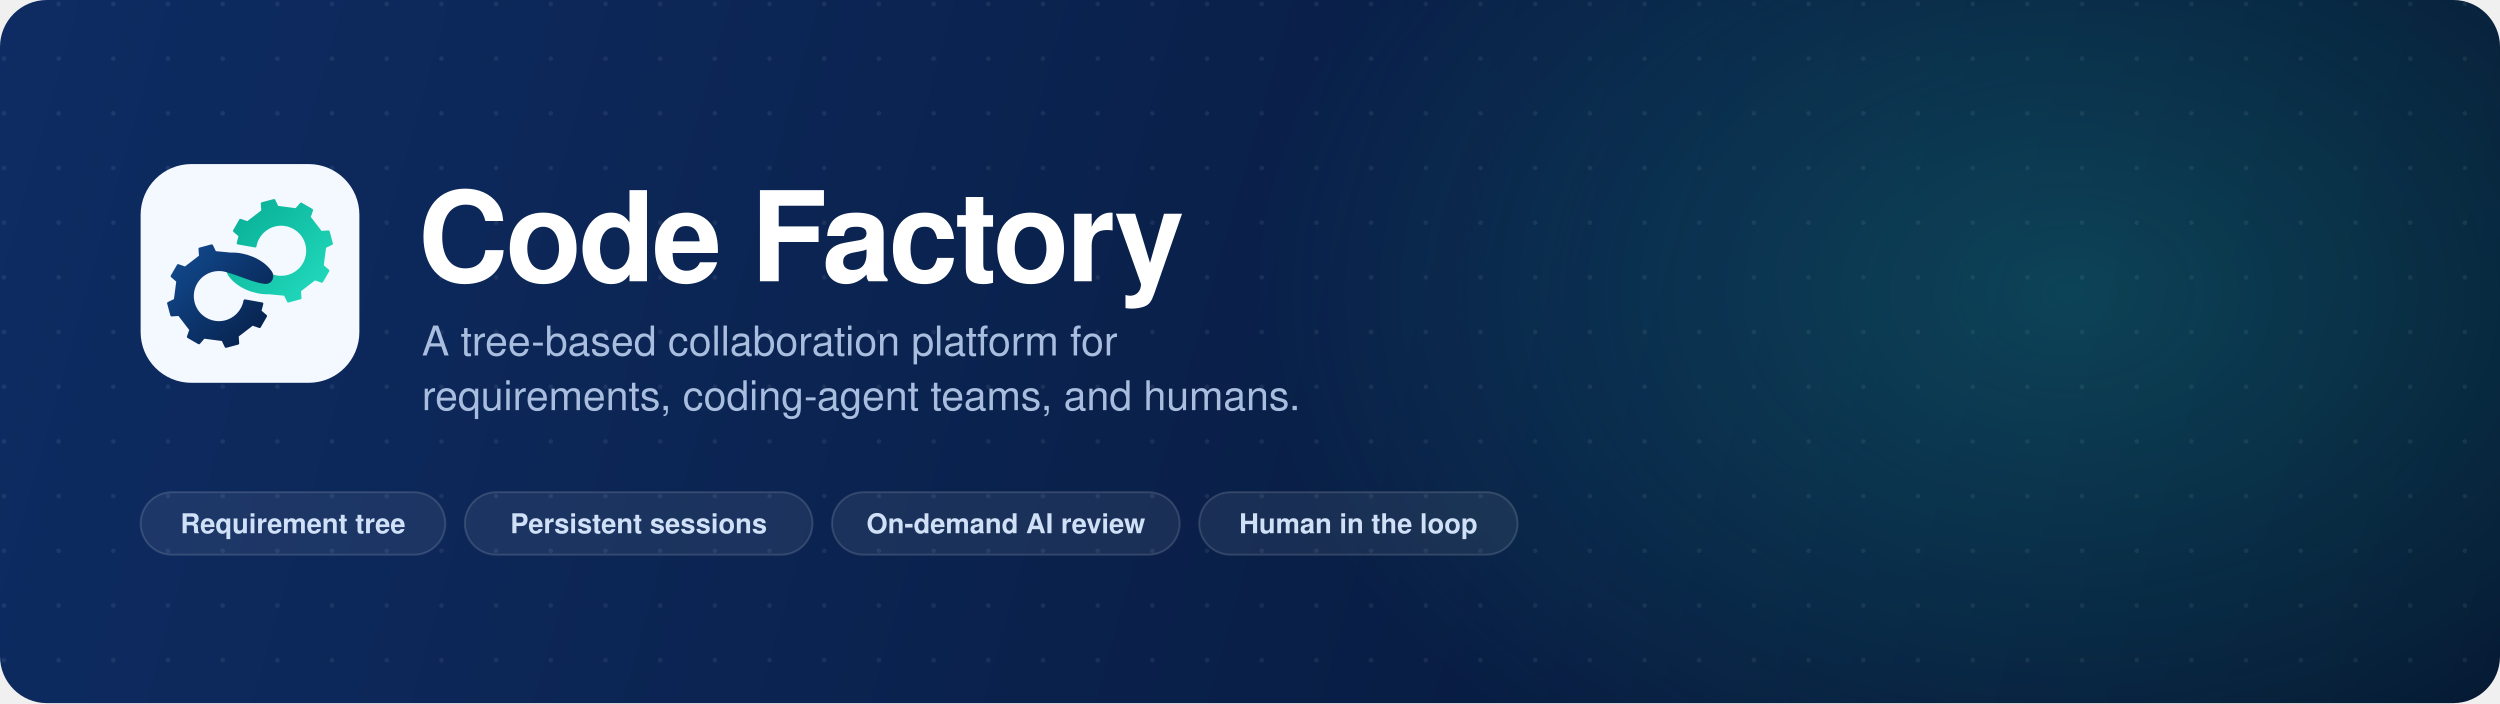
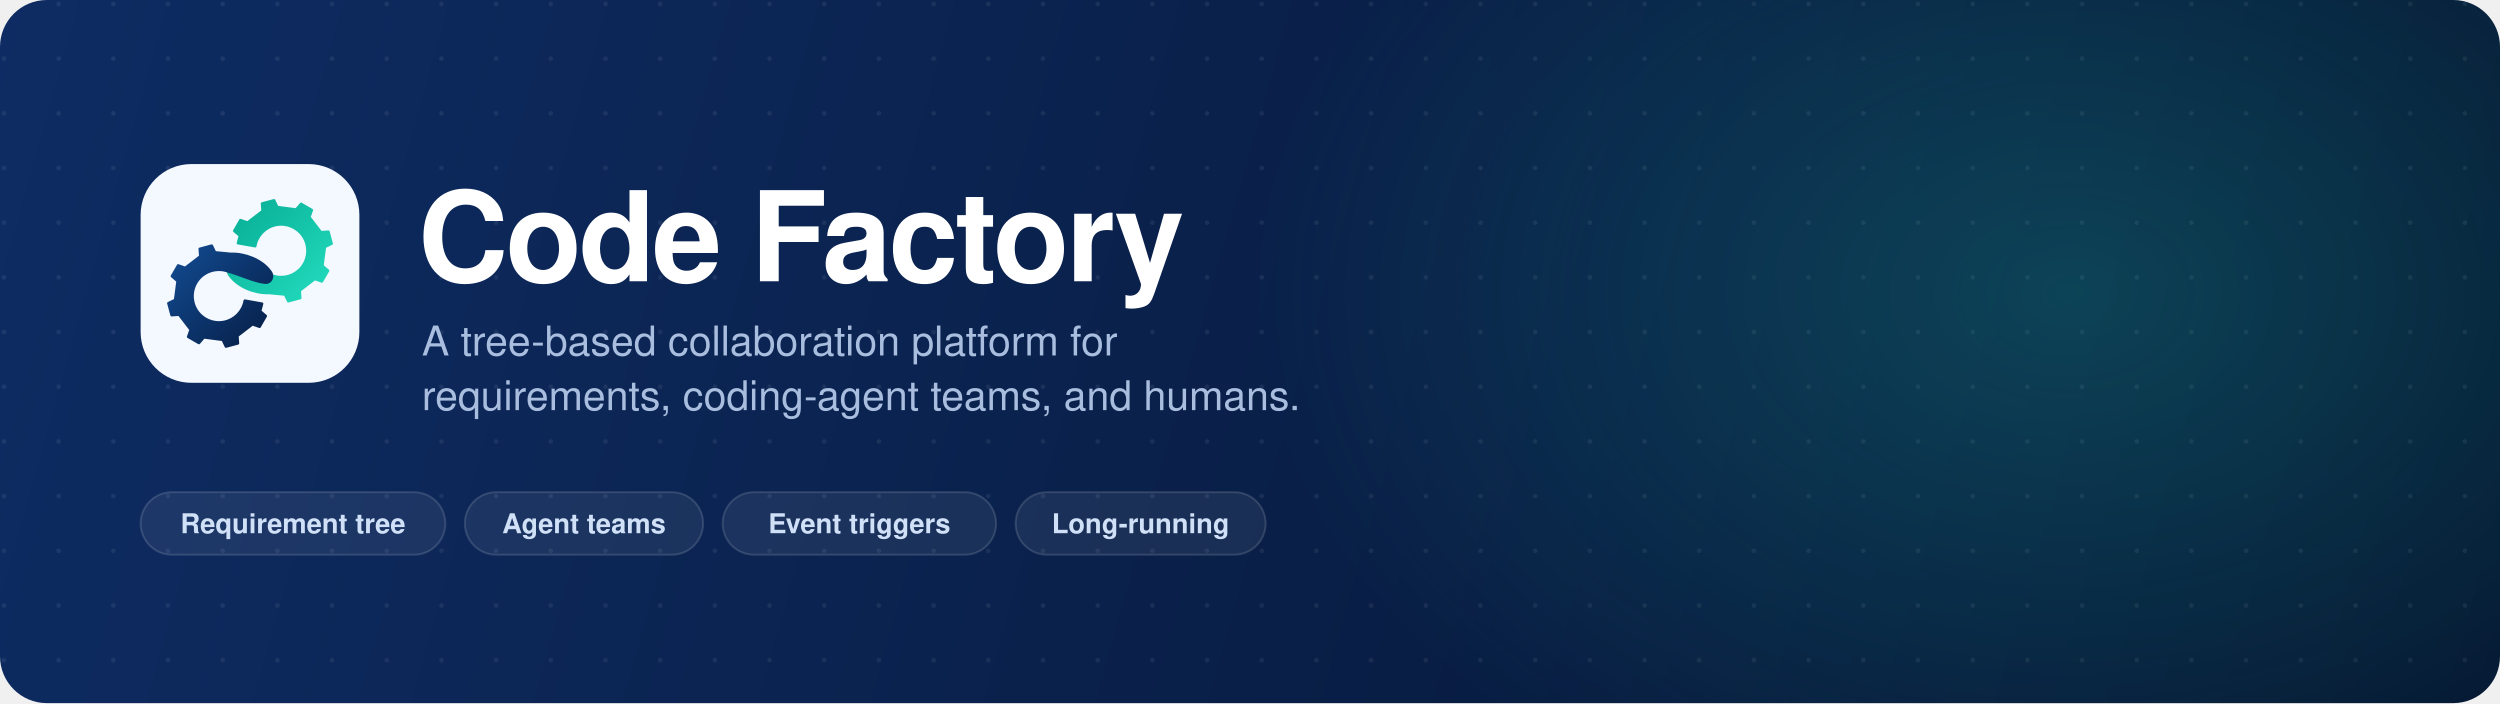
<svg xmlns="http://www.w3.org/2000/svg" width="1280" height="360" viewBox="0 0 1280 360" fill="none" role="img" aria-label="Code Factory — a tree-based collaboration platform for requirements, coding-agent teams, and humans">
  <defs>
    <linearGradient id="bg" x1="0" y1="0" x2="1280" y2="360" gradientUnits="userSpaceOnUse">
      <stop stop-color="#0E2C63" />
      <stop offset="1" stop-color="#051430" />
    </linearGradient>
    <radialGradient id="glow" cx="0" cy="0" r="1" gradientUnits="userSpaceOnUse" gradientTransform="translate(1060 150) scale(420 300)">
      <stop stop-color="#20D7BA" stop-opacity="0.22" />
      <stop offset="1" stop-color="#20D7BA" stop-opacity="0" />
    </radialGradient>
    <linearGradient id="blue" x1="5" y1="23" x2="38" y2="56" gradientUnits="userSpaceOnUse">
      <stop stop-color="#124B91" />
      <stop offset="1" stop-color="#061F48" />
    </linearGradient>
    <linearGradient id="teal" x1="27" y1="9" x2="59" y2="42" gradientUnits="userSpaceOnUse">
      <stop stop-color="#20D7BA" />
      <stop offset="1" stop-color="#05AA91" />
    </linearGradient>
    <linearGradient id="root" x1="768" y1="158" x2="908" y2="202" gradientUnits="userSpaceOnUse">
      <stop stop-color="#3BE8CC" />
      <stop offset="1" stop-color="#0BB39A" />
    </linearGradient>
    <pattern id="dots" width="28" height="28" patternUnits="userSpaceOnUse">
      <circle cx="2" cy="2" r="1.2" fill="#FFFFFF" fill-opacity="0.07" />
    </pattern>
    <clipPath id="frame">
      <rect width="1280" height="360" rx="24" />
    </clipPath>
    <path id="gear" d="M36.26 42.69L35.57 45.3L37.57 47.03L35.38 50.83L32.87 49.96L27.55 54.05L27.74 56.69L23.51 57.82L22.35 55.44L15.7 54.57L13.97 56.57L10.17 54.38L11.04 51.87L6.95 46.55L4.31 46.74L3.18 42.51L5.56 41.35L6.43 34.7L4.43 32.97L6.62 29.17L9.13 30.04L14.45 25.95L14.26 23.31L18.49 22.18L19.65 24.56L25.27 25.1C30.2 24.9 36.1 27.2 39 31.1C40.65 32.95 39.45 35.45 37.3 35.25C33.55 34.9 28.95 32.55 23.56 31.06A9.3 9.3 0 1 0 30.16 41.61Z" stroke-width="0.9" stroke-linejoin="round" stroke-linecap="round" />
  </defs>
  <style>
    .glow { animation: glow 6s ease-in-out infinite; }
    .root { opacity: 0; animation: rise 0.6s ease-out 0.2s forwards; }
    .line { stroke-dasharray: 260; stroke-dashoffset: 260; animation: draw 0.9s ease-out forwards; }
    .chip { opacity: 0; animation: rise 0.6s ease-out forwards; }
    .d1 { animation-delay: 0.7s; }
    .d2 { animation-delay: 0.9s; }
    .d3 { animation-delay: 1.1s; }
    .c1 { animation-delay: 1.4s; }
    .c2 { animation-delay: 1.6s; }
    .c3 { animation-delay: 1.8s; }
    @keyframes glow { 0%, 100% { opacity: 0.65; } 50% { opacity: 1; } }
    @keyframes draw { to { stroke-dashoffset: 0; } }
    @keyframes rise { from { opacity: 0; transform: translateX(-14px); } to { opacity: 1; transform: none; } }
    @media (prefers-reduced-motion: reduce) {
      .glow, .root, .line, .chip { animation: none; opacity: 1; stroke-dashoffset: 0; }
      .pulse { display: none; }
    }
  </style>
  <g clip-path="url(#frame)">
    <rect width="1280" height="360" fill="url(#bg)" />
    <rect width="1280" height="360" fill="url(#dots)" />
    <rect class="glow" width="1280" height="360" fill="url(#glow)" />
  </g>
  <rect x="72" y="84" width="112" height="112" rx="26" fill="#F4F8FF" />
  <g transform="translate(81.6 93.6) scale(1.45)">
    <use href="#gear" transform="rotate(180 32 32)" fill="url(#teal)" stroke="url(#teal)" />
    <use href="#gear" fill="url(#blue)" stroke="url(#blue)" />
  </g>
  <g font-family="-apple-system, BlinkMacSystemFont, 'Segoe UI', Helvetica, Arial, sans-serif">
    <text x="214" y="144" font-size="64" font-weight="700" letter-spacing="-1.5" fill="#FFFFFF">Code Factory</text>
    <text font-size="21" fill="#A9BEDF">
      <tspan x="216" y="182">A tree-based collaboration platform for</tspan>
      <tspan x="216" y="210">requirements, coding-agent teams, and humans.</tspan>
    </text>
    <g font-size="14" font-weight="600" fill="#CFE0F7">
      <rect x="72" y="252" width="156" height="32" rx="16" fill="#FFFFFF" fill-opacity="0.07" stroke="#FFFFFF" stroke-opacity="0.14" />
      <text x="150" y="273" text-anchor="middle">Requirement tree</text>
-       <rect x="238" y="252" width="178" height="32" rx="16" fill="#FFFFFF" fill-opacity="0.07" stroke="#FFFFFF" stroke-opacity="0.14" />
-       <text x="327" y="273" text-anchor="middle">Persistent sessions</text>
-       <rect x="426" y="252" width="178" height="32" rx="16" fill="#FFFFFF" fill-opacity="0.07" stroke="#FFFFFF" stroke-opacity="0.14" />
-       <text x="515" y="273" text-anchor="middle">On-demand AI review</text>
-       <rect x="614" y="252" width="163" height="32" rx="16" fill="#FFFFFF" fill-opacity="0.07" stroke="#FFFFFF" stroke-opacity="0.14" />
-       <text x="695.5" y="273" text-anchor="middle">Human in the loop</text>
+       <rect x="238" y="252" width="122" height="32" rx="16" fill="#FFFFFF" fill-opacity="0.07" stroke="#FFFFFF" stroke-opacity="0.14" />
+       <text x="299" y="273" text-anchor="middle">Agent teams</text>
+       <rect x="370" y="252" width="140" height="32" rx="16" fill="#FFFFFF" fill-opacity="0.07" stroke="#FFFFFF" stroke-opacity="0.14" />
+       <text x="440" y="273" text-anchor="middle">Event triggers</text>
+       <rect x="520" y="252" width="128" height="32" rx="16" fill="#FFFFFF" fill-opacity="0.07" stroke="#FFFFFF" stroke-opacity="0.14" />
+       <text x="584" y="273" text-anchor="middle">Long-running</text>
    </g>
    <g stroke="#3BE8CC" stroke-opacity="0.7" stroke-width="2" stroke-linecap="round">
      <path class="line d1" d="M908 180H940Q950 180 950 170V110Q950 100 960 100H990" />
      <path class="line d2" d="M908 180H990" />
      <path class="line d3" d="M908 180H940Q950 180 950 190V250Q950 260 960 260H990" />
    </g>
    <g class="pulse" fill="#B8FFF2">
      <circle r="3.5" opacity="0">
        <animateMotion dur="3.6s" begin="2.4s" repeatCount="indefinite" keyPoints="0;1;1" keyTimes="0;0.4;1" calcMode="linear" path="M908 180H940Q950 180 950 170V110Q950 100 960 100H990" />
        <animate attributeName="opacity" dur="3.6s" begin="2.4s" repeatCount="indefinite" values="0;1;1;0;0" keyTimes="0;0.05;0.35;0.4;1" />
      </circle>
      <circle r="3.5" opacity="0">
        <animateMotion dur="3.6s" begin="3.6s" repeatCount="indefinite" keyPoints="0;1;1" keyTimes="0;0.4;1" calcMode="linear" path="M908 180H990" />
        <animate attributeName="opacity" dur="3.6s" begin="3.6s" repeatCount="indefinite" values="0;1;1;0;0" keyTimes="0;0.05;0.35;0.4;1" />
      </circle>
      <circle r="3.5" opacity="0">
        <animateMotion dur="3.6s" begin="4.8s" repeatCount="indefinite" keyPoints="0;1;1" keyTimes="0;0.4;1" calcMode="linear" path="M908 180H940Q950 180 950 190V250Q950 260 960 260H990" />
        <animate attributeName="opacity" dur="3.6s" begin="4.8s" repeatCount="indefinite" values="0;1;1;0;0" keyTimes="0;0.05;0.35;0.4;1" />
      </circle>
    </g>
    <g class="root">
      <rect x="768" y="158" width="140" height="44" rx="12" fill="url(#root)" />
      <text x="838" y="186" text-anchor="middle" font-size="16" font-weight="700" fill="#06224A">Requirement</text>
    </g>
    <g class="chip c1">
      <rect x="990" y="74" width="218" height="52" rx="12" fill="#0C2A5E" stroke="#FFFFFF" stroke-opacity="0.16" />
      <text x="1008" y="96" font-size="15" font-weight="600" fill="#FFFFFF">Child requirement</text>
      <text x="1008" y="115" font-size="12.5" font-weight="500" fill="#9DB4D8">Agent · <tspan fill="#3BE8CC" font-weight="600">Codex</tspan>
      </text>
    </g>
    <g class="chip c2">
      <rect x="990" y="154" width="218" height="52" rx="12" fill="#0C2A5E" stroke="#FFFFFF" stroke-opacity="0.16" />
      <text x="1008" y="176" font-size="15" font-weight="600" fill="#FFFFFF">Child requirement</text>
      <text x="1008" y="195" font-size="12.5" font-weight="500" fill="#9DB4D8">Agent · <tspan fill="#3BE8CC" font-weight="600">Claude Code</tspan>
      </text>
    </g>
    <g class="chip c3">
      <rect x="990" y="234" width="218" height="52" rx="12" fill="#0C2A5E" stroke="#FFFFFF" stroke-opacity="0.16" />
      <text x="1008" y="256" font-size="15" font-weight="600" fill="#FFFFFF">Child requirement</text>
      <text x="1008" y="275" font-size="12.5" font-weight="500" fill="#9DB4D8">Agent · <tspan fill="#3BE8CC" font-weight="600">Native Agent</tspan>
      </text>
    </g>
  </g>
</svg>
